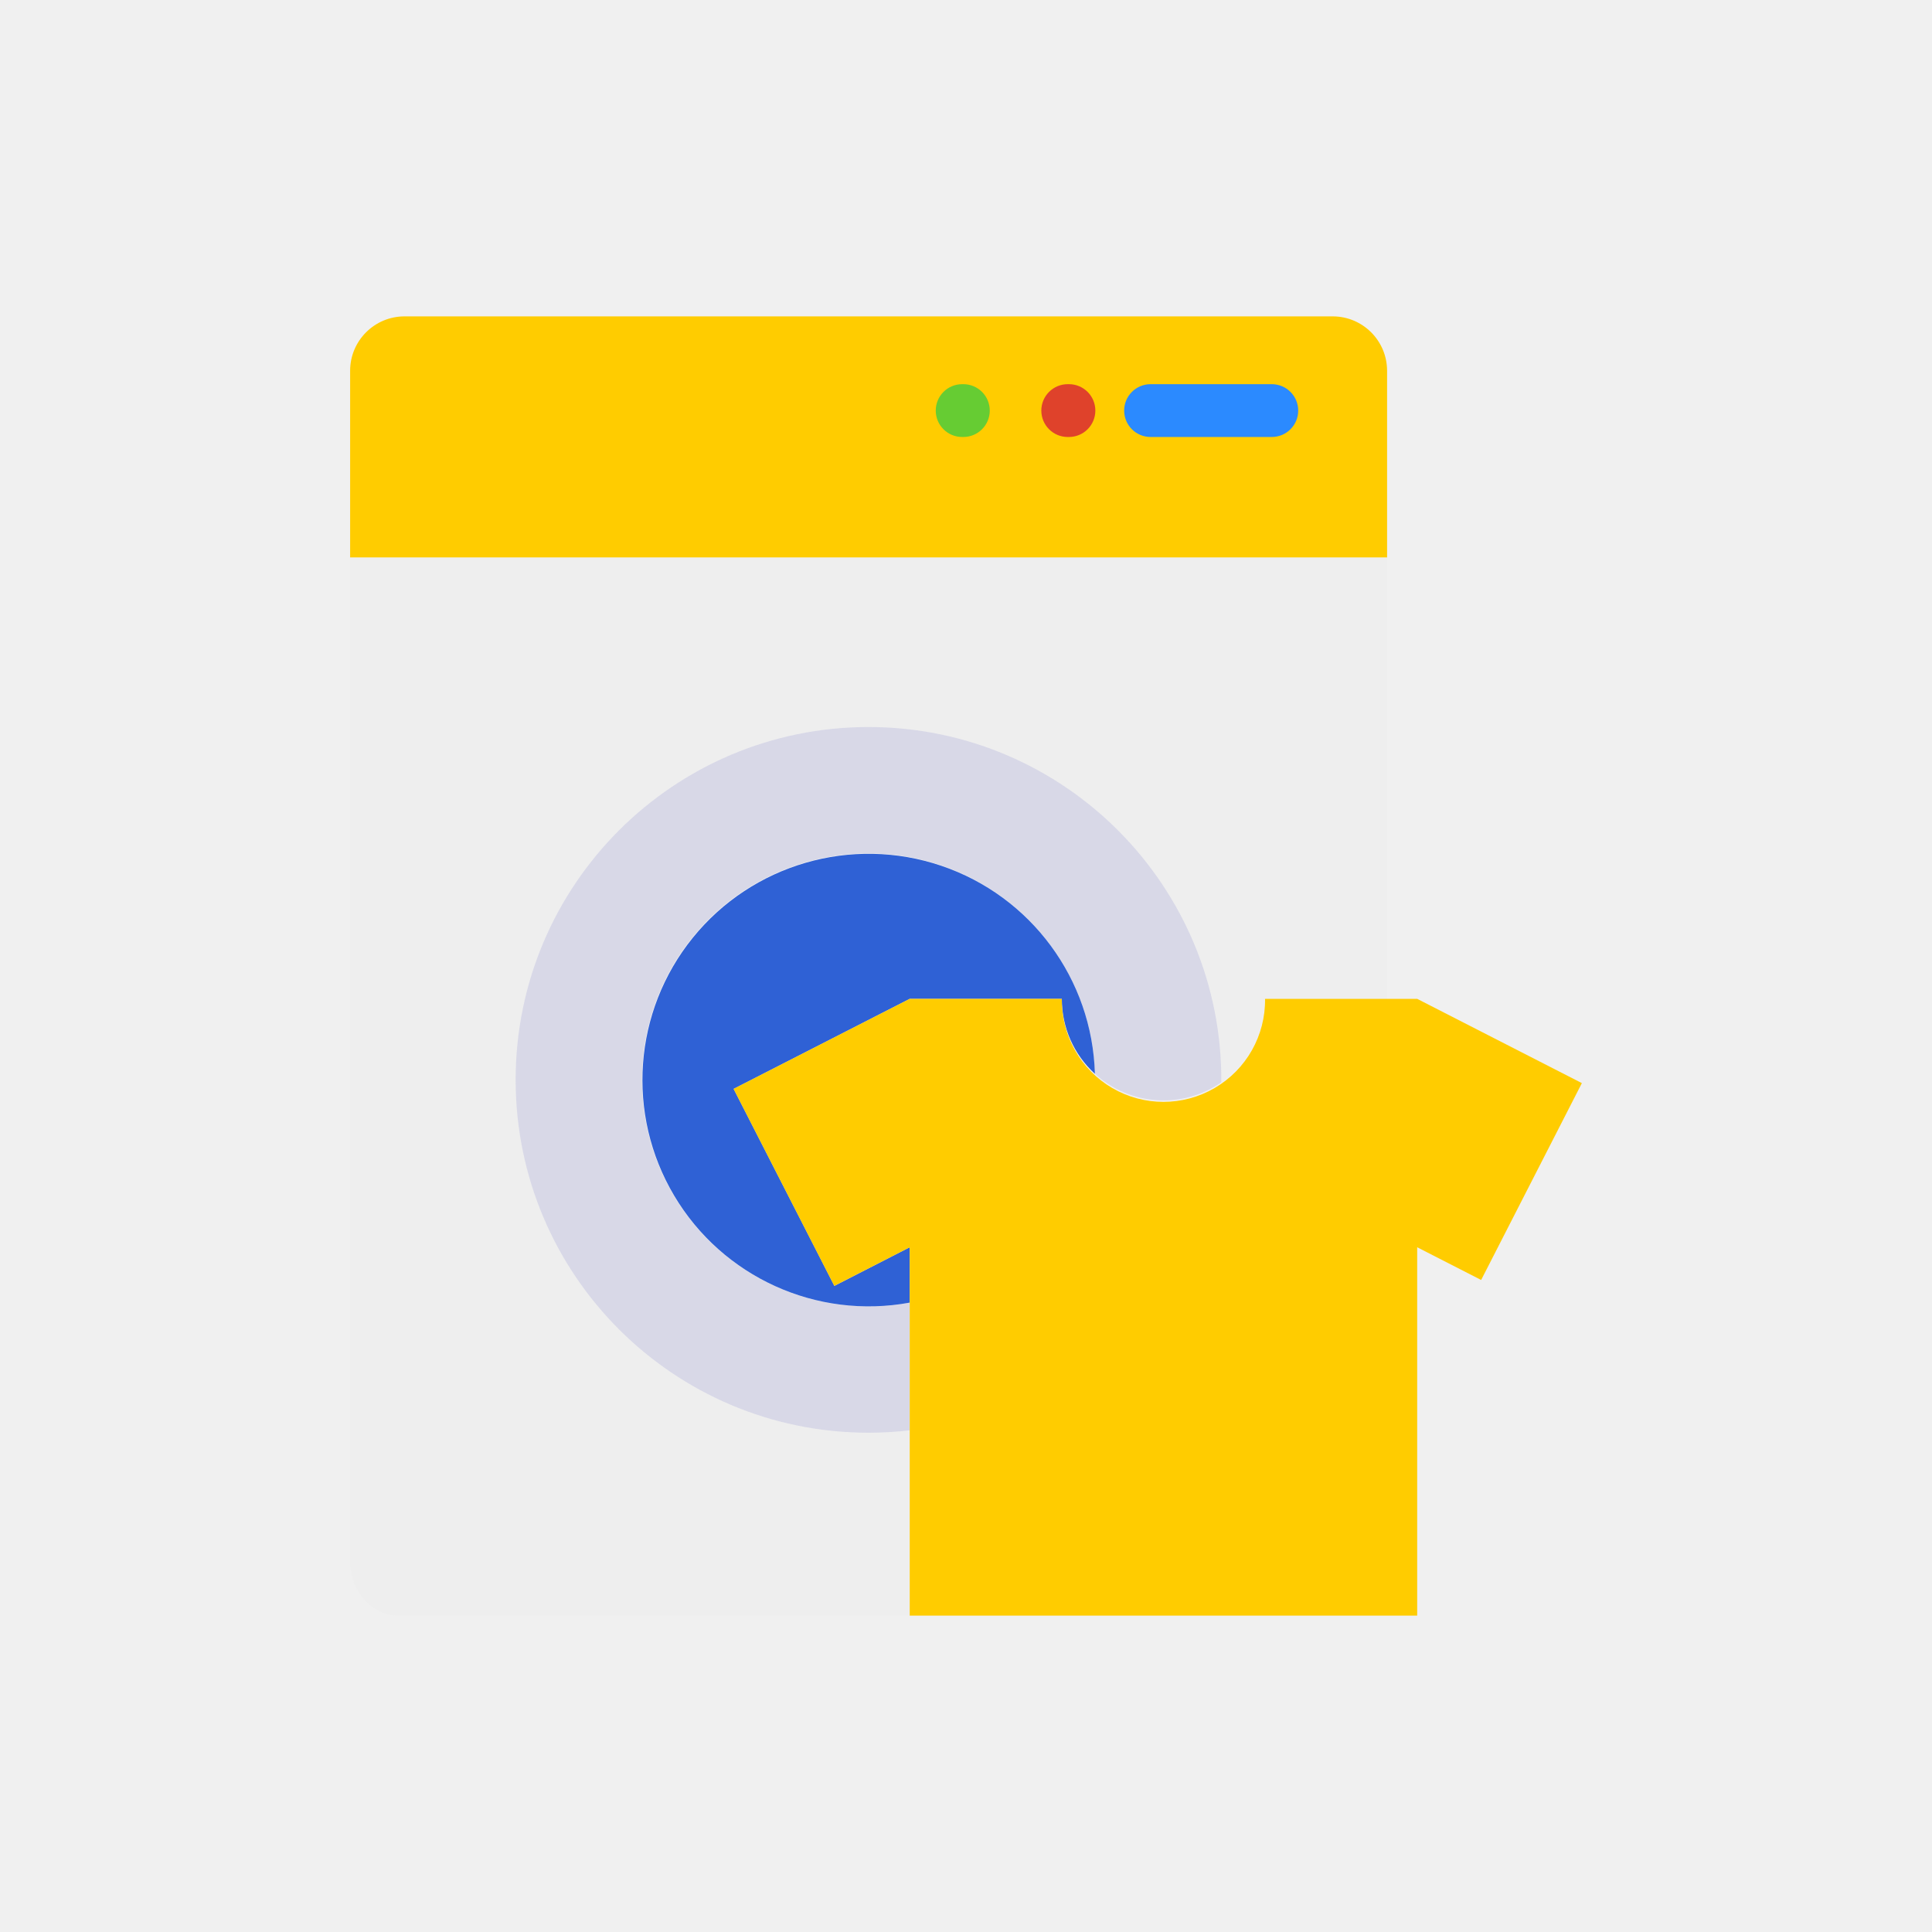
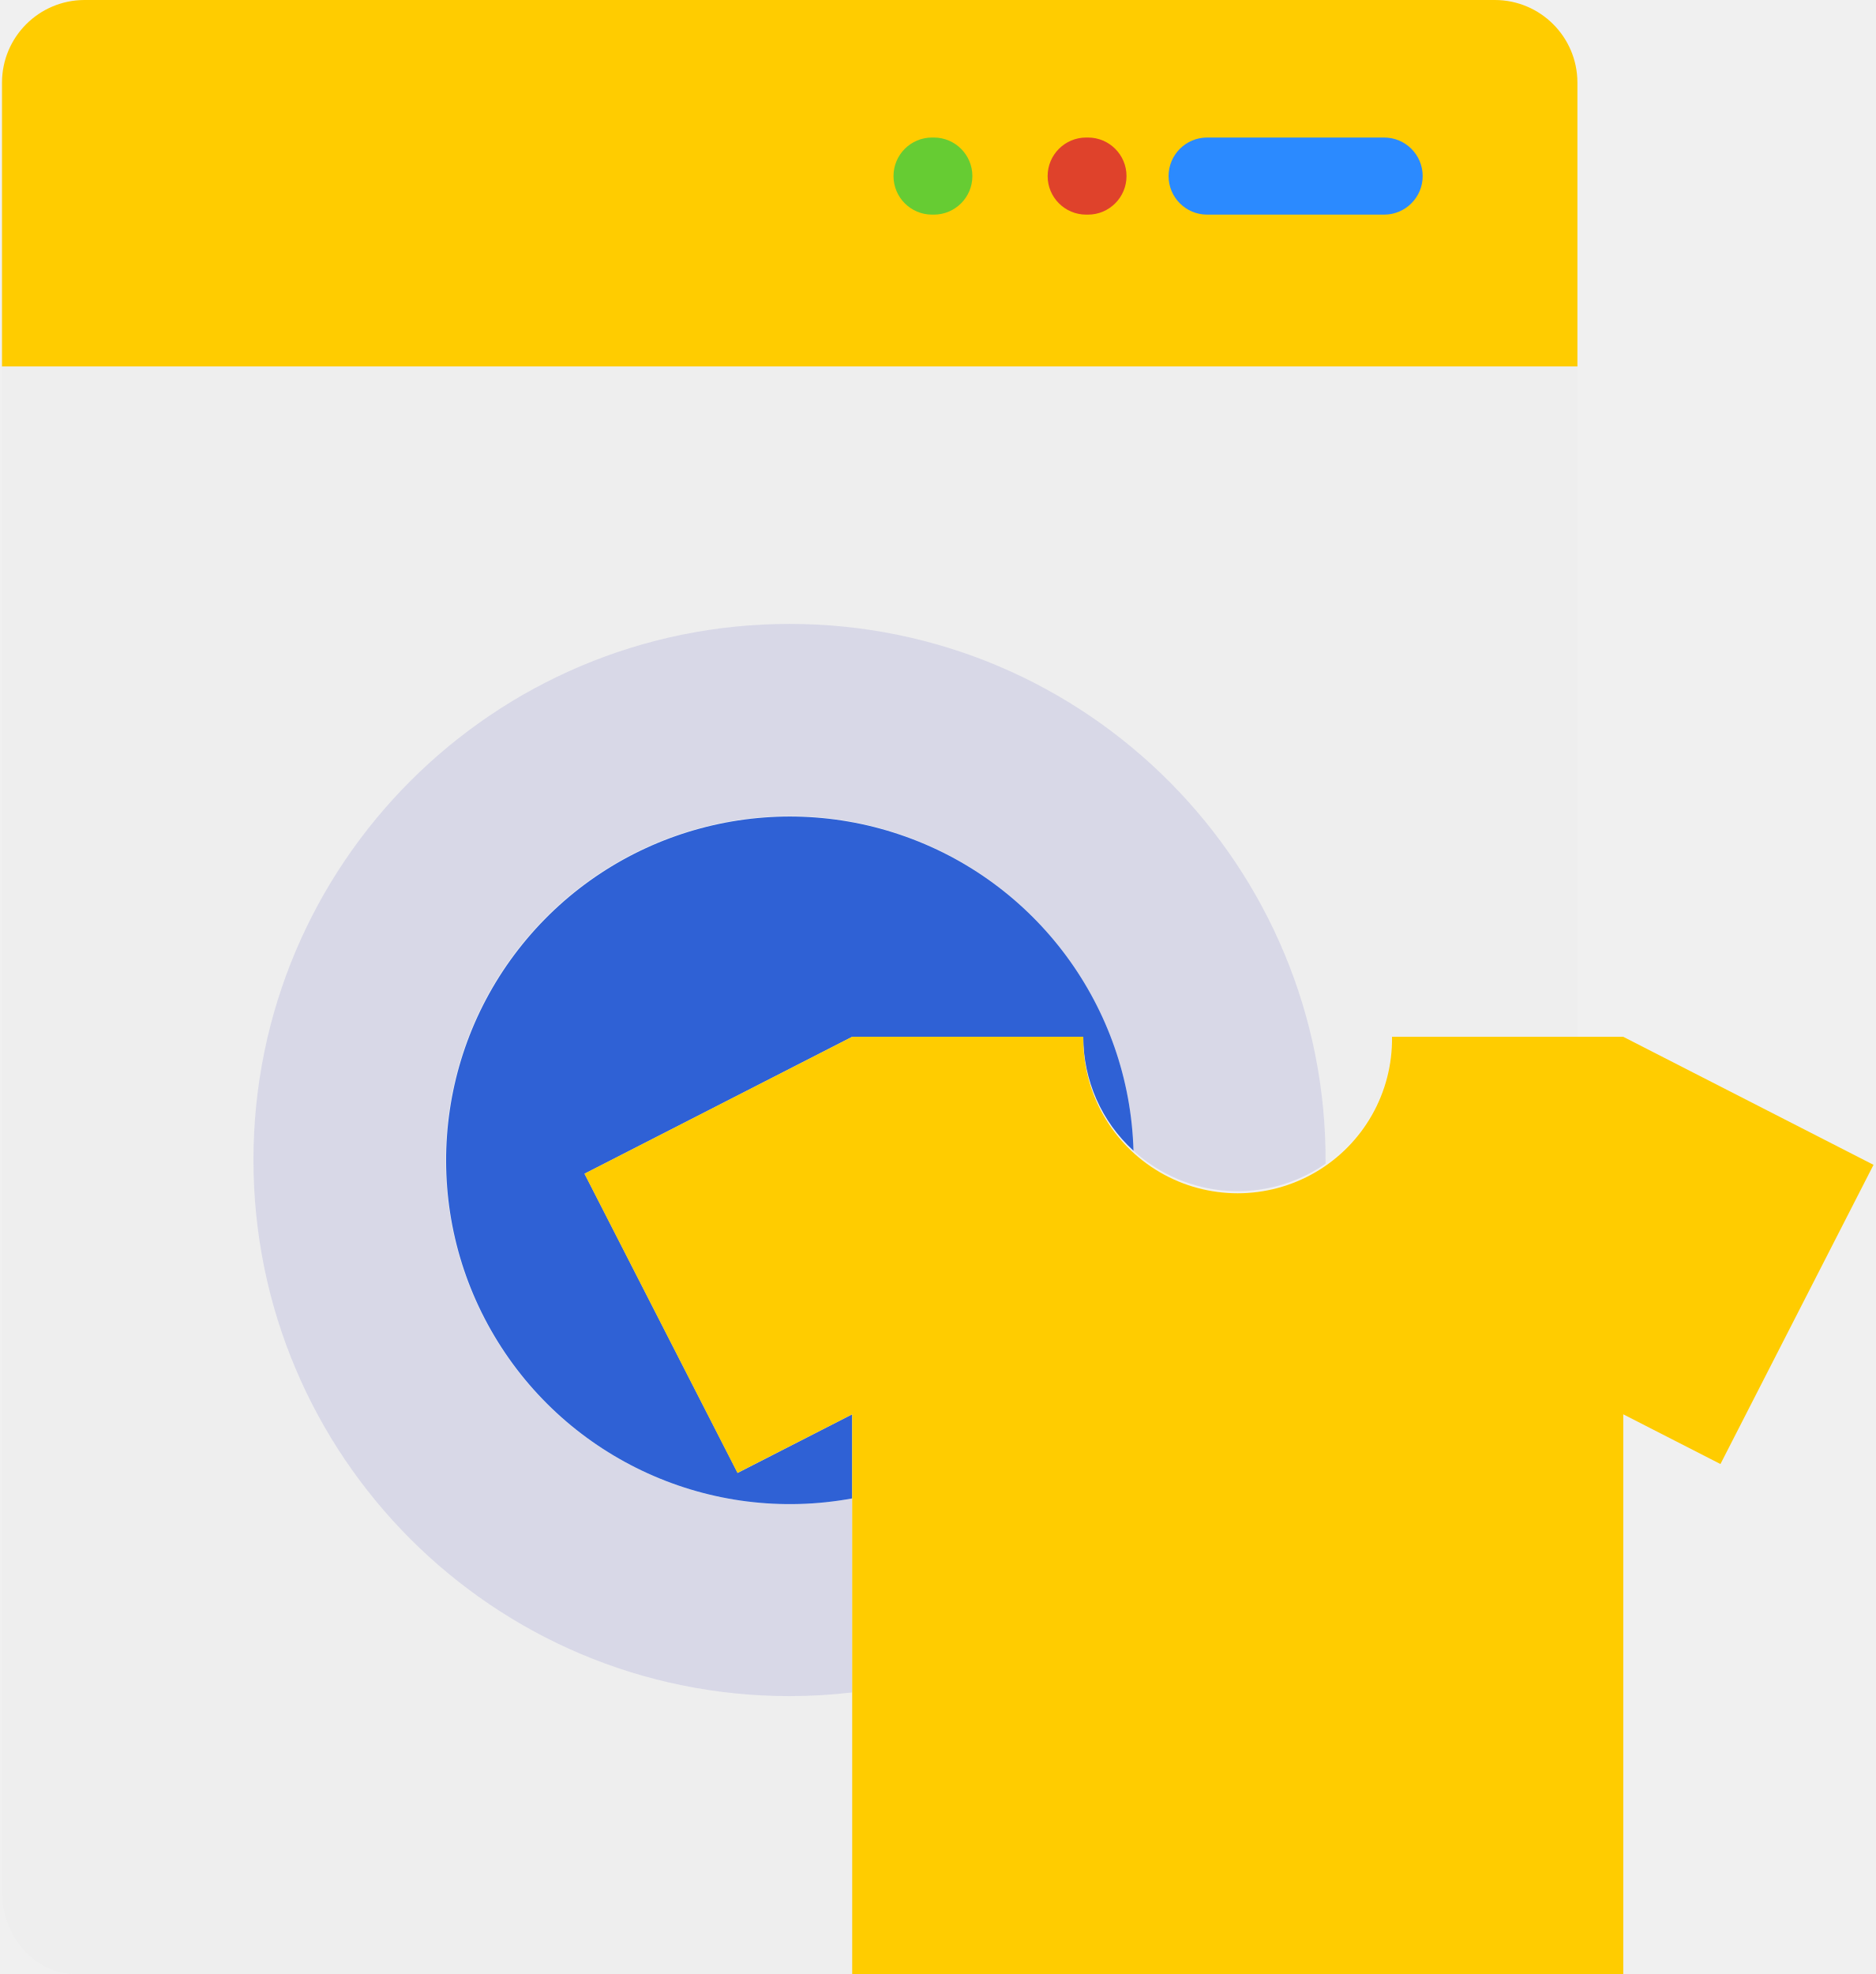
- <svg xmlns="http://www.w3.org/2000/svg" id="main" viewBox="0 0 1000.25 1000.25">
+ <svg xmlns="http://www.w3.org/2000/svg" id="main" viewBox="0 0 665.05 700">
  <defs>
-     <style>.cls-1,.cls-9{fill:none;}.cls-1{stroke:#fff;stroke-miterlimit:10;stroke-width:0.25px;opacity:0;}.cls-2{fill:#fc0;}.cls-3{fill:#eee;}.cls-4{fill:#d8d8e7;}.cls-5{fill:#2f61d5;}.cls-6{fill:#df422b;}.cls-7{fill:#2b8aff;}.cls-8{fill:#6c3;}</style>
+     <style>.cls-1{fill:#fc0;}.cls-2{fill:#eee;}.cls-3{fill:#d8d8e7;}.cls-4{fill:#2f61d5;}.cls-5{fill:#df422b;}.cls-6{fill:#2b8aff;}.cls-7{fill:#6c3;}.cls-8{fill:none;}</style>
  </defs>
-   <rect id="frame" class="cls-1" x="0.13" y="0.13" width="1000" height="1000" />
  <g id="laundry">
    <g id="selected">
-       <path class="cls-2" d="M181.14,288.56H718V191.75a28.17,28.17,0,0,0-28.08-28.08H209.22a28.17,28.17,0,0,0-28.08,28.08Z" transform="translate(0.13 0.13)" />
-       <path class="cls-3" d="M718,288.56H181.14V808.25c0,15.44,11.24,28.08,25,28.08H470.86V740.39a185.75,185.75,0,0,1-21.35,1.24,182.68,182.68,0,0,1,0-365.36c101.43,0,183.34,82.54,182.67,183.94A52.55,52.55,0,0,0,654.82,517H718Z" transform="translate(0.13 0.13)" />
-       <path class="cls-4" d="M632.18,560.21c.67-101.4-81.24-183.94-182.67-183.94a182.68,182.68,0,0,0,0,365.36,185.62,185.62,0,0,0,21.35-1.24V674.27A117.27,117.27,0,1,1,566.73,555.8a52.59,52.59,0,0,0,65.45,4.41Z" transform="translate(0.13 0.13)" />
-       <path class="cls-5" d="M566.73,555.8a117.15,117.15,0,1,0-95.87,118.47V645.61l-39,20-52.16-102L470.86,517h78.75A52.46,52.46,0,0,0,566.73,555.8Z" transform="translate(0.13 0.13)" />
-       <path class="cls-2" d="M470.86,517h78.75a52.61,52.61,0,1,0,105.21,0h78.76l85.27,43.63L766.7,662.55l-33.12-16.94V836.33H470.86V645.61l-39.05,20-52.15-102Z" transform="translate(0.13 0.13)" />
-       <path class="cls-6" d="M552.66,226.11h.63a13.67,13.67,0,1,0,0-27.34h-.63a13.67,13.67,0,1,0,0,27.34Z" transform="translate(0.13 0.13)" />
-       <path class="cls-7" d="M595.55,226.11h62.77a13.67,13.67,0,0,0,0-27.34H595.55a13.67,13.67,0,1,0,0,27.34Z" transform="translate(0.13 0.13)" />
-       <path class="cls-8" d="M498,226.11h.63a13.67,13.67,0,0,0,0-27.34H498a13.67,13.67,0,0,0,0,27.34Z" transform="translate(0.13 0.13)" />
-       <path class="cls-9" d="M825.08,548.43,739.8,504.8a13.63,13.63,0,0,0-6.23-1.5h-1.9V191.75A41.8,41.8,0,0,0,689.92,150H209.22a41.8,41.8,0,0,0-41.75,41.75v616.5c0,23,17.33,41.75,38.63,41.75H733.57a13.68,13.68,0,0,0,13.68-13.67V668l13.22,6.76a13.67,13.67,0,0,0,18.4-5.94L831,566.83A13.67,13.67,0,0,0,825.08,548.43ZM209.22,177.34h480.7a14.43,14.43,0,0,1,14.41,14.41v83.14H194.82V191.75A14.43,14.43,0,0,1,209.22,177.34Zm-14.4,630.91V353.45h49.09a13.67,13.67,0,0,0,0-27.34H194.82V302.23H704.33V503.3H654.82a13.66,13.66,0,0,0-13.63,12.82A196.49,196.49,0,0,0,449.51,362.59c-108.27,0-196.35,88.09-196.35,196.36S341.24,755.3,449.51,755.3c2.55,0,5.11-.07,7.68-.17v67.52H206.1C200,822.66,194.82,816.06,194.82,808.25Zm172.67-238.4,43.62,85.28a103.62,103.62,0,1,1,126-151.83H470.86a13.66,13.66,0,0,0-6.23,1.5l-91.2,46.65A13.67,13.67,0,0,0,367.49,569.85ZM580.07,549A130.95,130.95,0,0,0,449.51,428C377.32,428,318.58,486.76,318.58,559A131.07,131.07,0,0,0,449.51,689.88c2.56,0,5.12-.1,7.68-.25v38.14c-2.57.12-5.14.19-7.68.19-93.19,0-169-75.82-169-169s75.82-169,169-169A169,169,0,0,1,618.38,552.38,38.79,38.79,0,0,1,580.07,549Zm180.68,95.18-21-10.71a13.68,13.68,0,0,0-19.9,12.17v177H484.53v-36h90.54a13.67,13.67,0,0,0,0-27.34H484.53V645.61a13.67,13.67,0,0,0-19.9-12.17l-26.87,13.74-39.71-77.61,76.1-38.93h63.21a66.21,66.21,0,0,0,19.41,34.51,12.92,12.92,0,0,0,1.59,1.46,66.09,66.09,0,0,0,80.94,5.25,12.27,12.27,0,0,0,1.57-1.1,66.44,66.44,0,0,0,26.2-40.12h63.21l70.17,35.9Z" transform="translate(0.13 0.13)" />
+       <path class="cls-1" d="M168.18,280H726.86V179.22A29.31,29.31,0,0,0,697.64,150H197.4a29.31,29.31,0,0,0-29.22,29.22Z" transform="translate(-167.47 -150)" />
+       <path class="cls-2" d="M726.86,280H168.18V820.78c0,16.07,11.69,29.22,26,29.22H469.68V750.16a191.74,191.74,0,0,1-22.22,1.3c-105,0-190.11-85.12-190.11-190.11s85.12-190.11,190.11-190.11c105.55,0,190.79,85.89,190.09,191.42a54.67,54.67,0,0,0,23.57-45h65.74Z" transform="translate(-167.47 -150)" />
+       <path class="cls-3" d="M637.56,562.66c.69-105.53-84.55-191.42-190.1-191.42-105,0-190.11,85.11-190.11,190.11s85.12,190.11,190.11,190.11a191.74,191.74,0,0,0,22.22-1.3V681.35a122,122,0,1,1,99.76-123.28,54.78,54.78,0,0,0,68.12,4.59Z" transform="translate(-167.47 -150)" />
+       <path class="cls-4" d="M569.44,558.07a121.91,121.91,0,1,0-99.76,123.28V651.53l-40.63,20.78-54.28-106.1,94.91-48.55h81.95A54.59,54.59,0,0,0,569.44,558.07Z" transform="translate(-167.47 -150)" />
+       <path class="cls-1" d="M469.68,517.66h81.95a54.75,54.75,0,1,0,109.49,0h82l88.75,45.4-54.28,106.1-34.47-17.63V850H469.68V651.53L429,672.31l-54.27-106.1Z" transform="translate(-167.47 -150)" />
+       <path class="cls-5" d="M552.66,226.11h.63a13.67,13.67,0,1,0,0-27.34h-.63a13.67,13.67,0,1,0,0,27.34Z" transform="translate(-167.47 -150)" />
+       <path class="cls-6" d="M595.55,226.11h62.77a13.67,13.67,0,0,0,0-27.34H595.55a13.67,13.67,0,1,0,0,27.34Z" transform="translate(-167.47 -150)" />
+       <path class="cls-7" d="M498,226.11h.63a13.67,13.67,0,0,0,0-27.34H498a13.67,13.67,0,0,0,0,27.34Z" transform="translate(-167.47 -150)" />
+       <path class="cls-8" d="M825.08,548.43,739.8,504.8a13.63,13.63,0,0,0-6.23-1.5h-1.9V191.75A41.8,41.8,0,0,0,689.92,150H209.22a41.8,41.8,0,0,0-41.75,41.75v616.5c0,23,17.33,41.75,38.63,41.75H733.57a13.68,13.68,0,0,0,13.68-13.67V668l13.22,6.76a13.67,13.67,0,0,0,18.4-5.94L831,566.83A13.67,13.67,0,0,0,825.08,548.43ZM209.22,177.34h480.7a14.43,14.43,0,0,1,14.41,14.41v83.14H194.82V191.75A14.43,14.43,0,0,1,209.22,177.34Zm-14.4,630.91V353.45h49.09a13.67,13.67,0,0,0,0-27.34H194.82V302.23H704.33V503.3H654.82a13.66,13.66,0,0,0-13.63,12.82A196.49,196.49,0,0,0,449.51,362.59c-108.27,0-196.35,88.09-196.35,196.36S341.24,755.3,449.51,755.3c2.55,0,5.11-.07,7.68-.17v67.52H206.1C200,822.66,194.82,816.06,194.82,808.25Zm172.67-238.4,43.62,85.28a103.62,103.62,0,1,1,126-151.83H470.86a13.66,13.66,0,0,0-6.23,1.5l-91.2,46.65A13.67,13.67,0,0,0,367.49,569.85ZM580.07,549A130.95,130.95,0,0,0,449.51,428C377.32,428,318.58,486.76,318.58,559A131.07,131.07,0,0,0,449.51,689.88c2.56,0,5.12-.1,7.68-.25v38.14c-2.57.12-5.14.19-7.68.19-93.19,0-169-75.82-169-169s75.82-169,169-169A169,169,0,0,1,618.38,552.38,38.79,38.79,0,0,1,580.07,549Zm180.68,95.18-21-10.71a13.68,13.68,0,0,0-19.9,12.17v177H484.53v-36h90.54a13.67,13.67,0,0,0,0-27.34H484.53V645.61a13.67,13.67,0,0,0-19.9-12.17l-26.87,13.74-39.71-77.61,76.1-38.93h63.21a66.21,66.21,0,0,0,19.41,34.51,12.92,12.92,0,0,0,1.59,1.46,66.09,66.09,0,0,0,80.94,5.25,12.27,12.27,0,0,0,1.57-1.1,66.44,66.44,0,0,0,26.2-40.12h63.21l70.17,35.9Z" transform="translate(-167.47 -150)" />
    </g>
  </g>
</svg>
